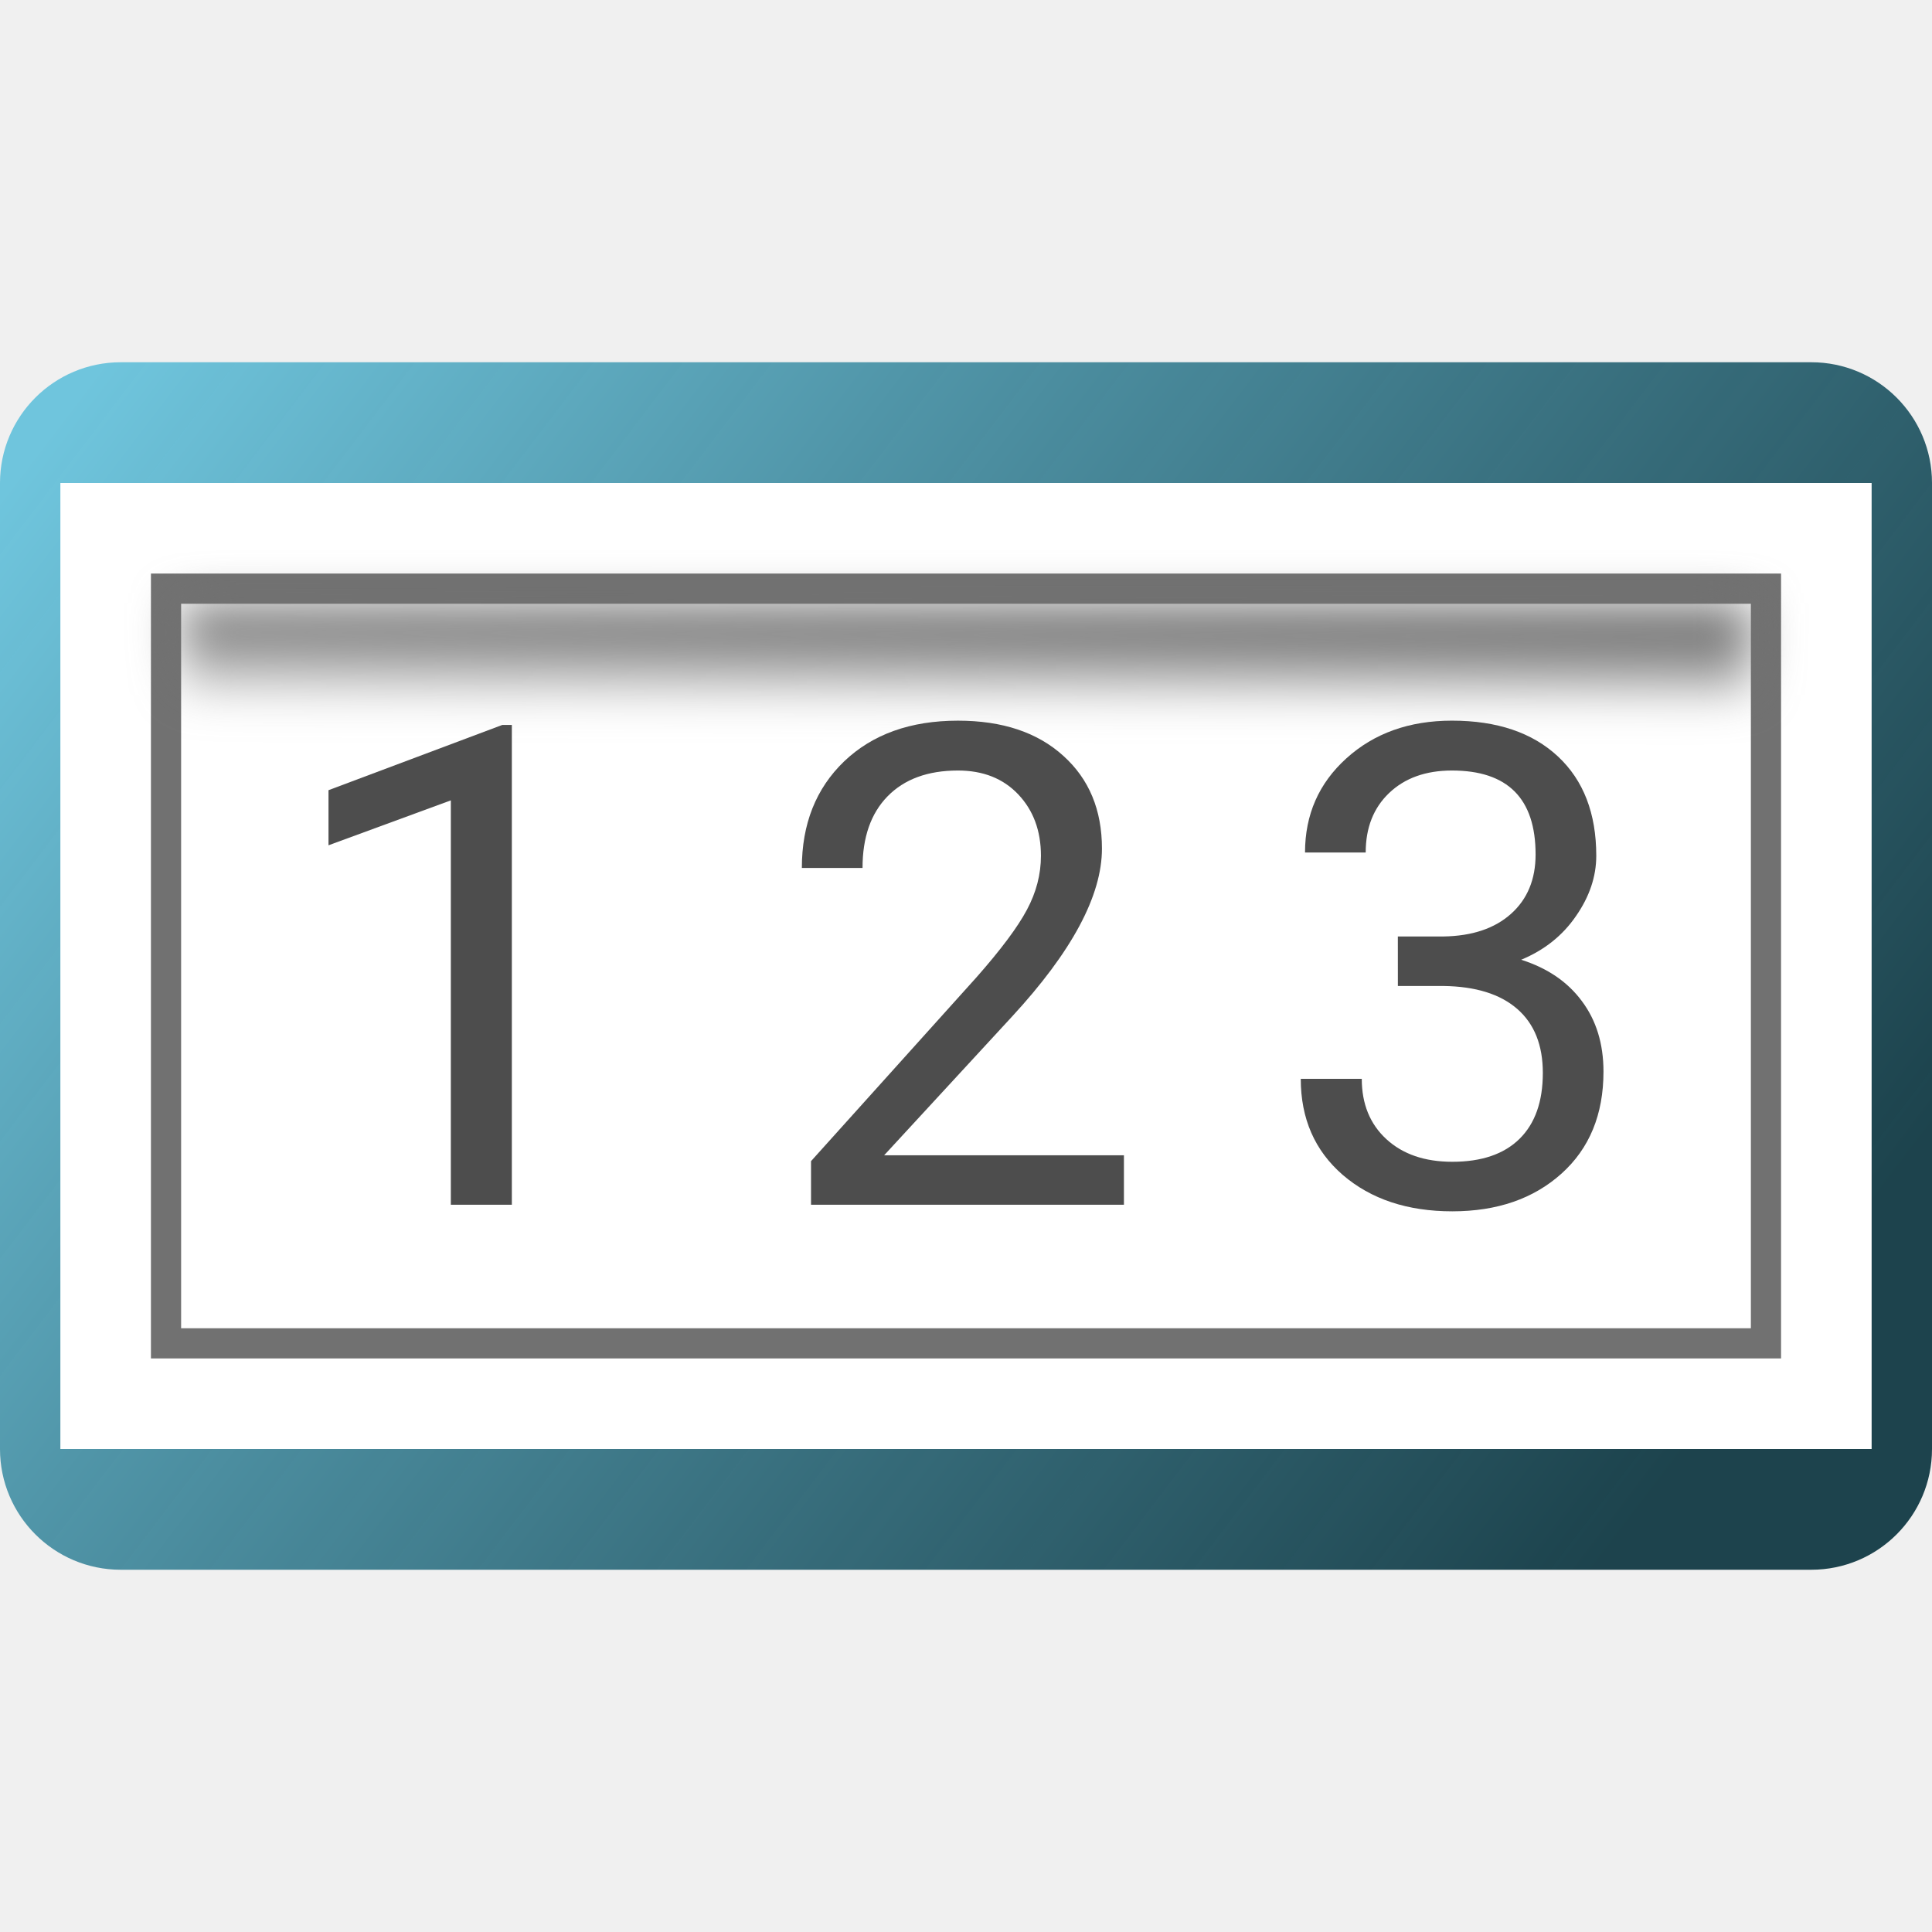
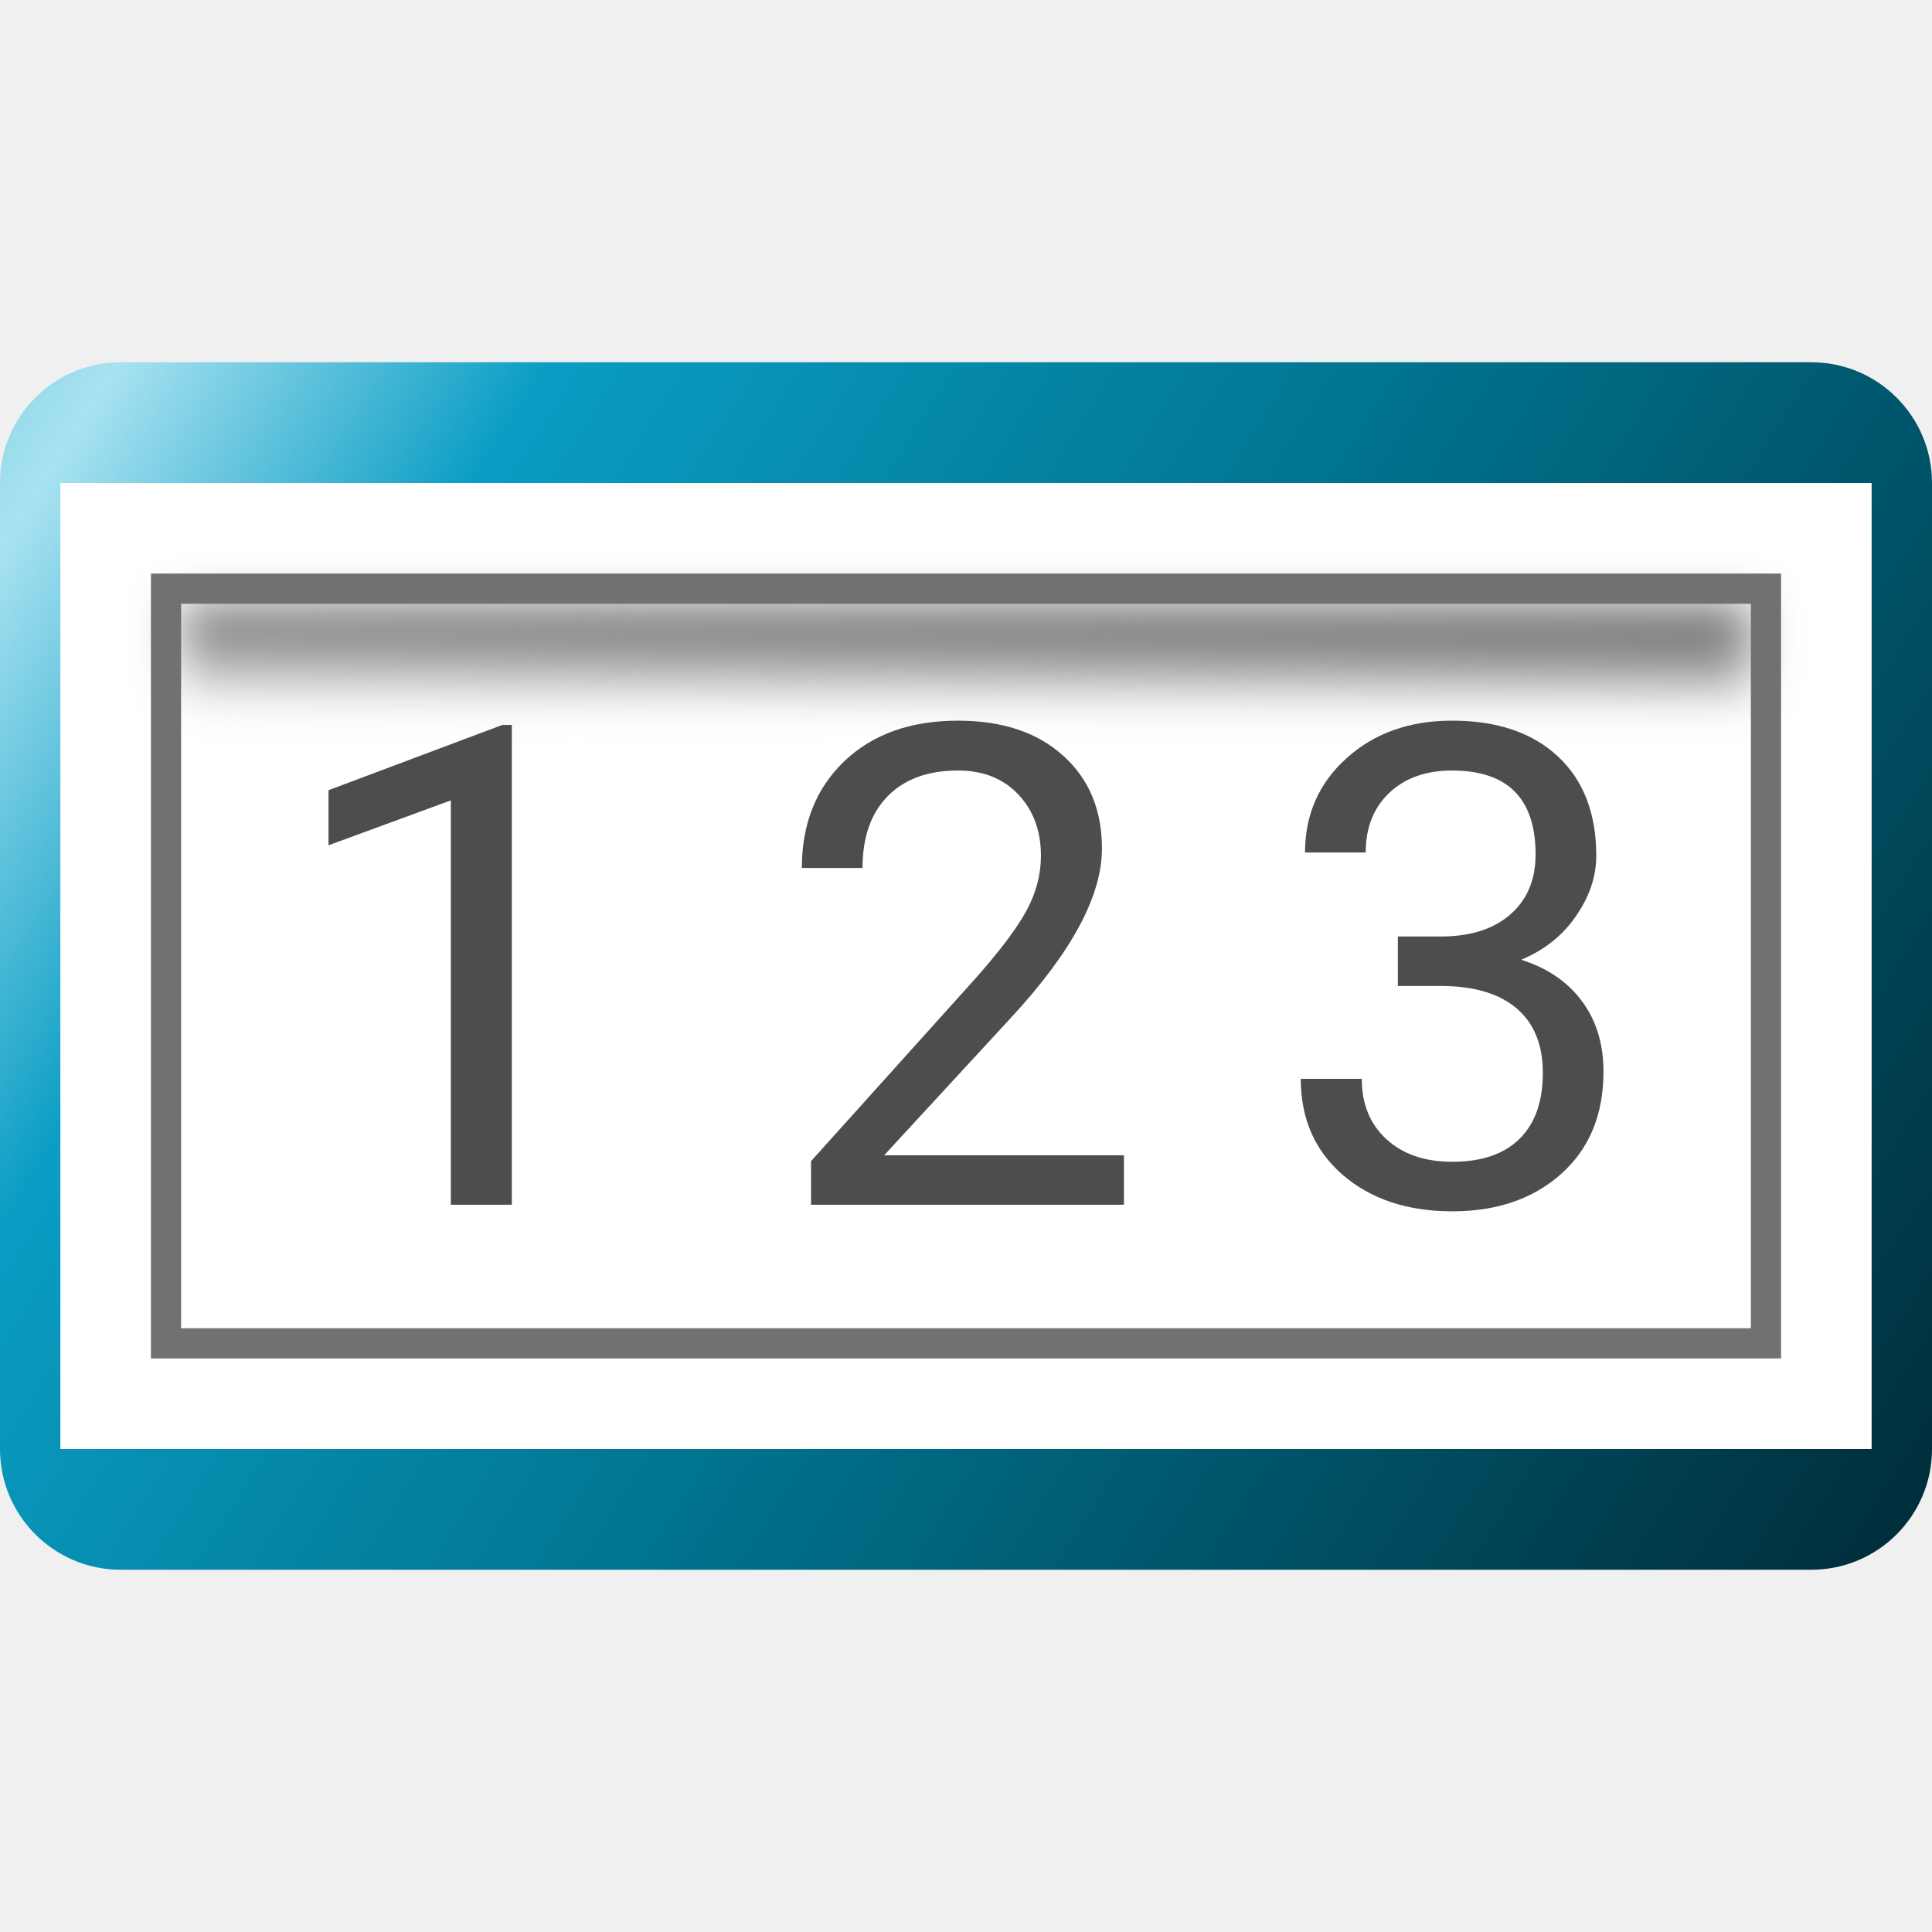
<svg xmlns="http://www.w3.org/2000/svg" height="32" viewBox="0 0 32 32" width="32">
-   <linearGradient id="a" gradientTransform="matrix(1.018573 0 0 .9614583 -.713472 24.4735)" gradientUnits="userSpaceOnUse" x1="3.587" x2="107.145" y1="4.737" y2="79.217">
-     <stop offset="0" stop-color="#6fc5dd" />
-     <stop offset="1" stop-color="#042f3a" stop-opacity=".894" />
+   <linearGradient id="a" gradientTransform="matrix(.9792 0 0 .9725 97.47478 20.8762)" gradientUnits="userSpaceOnUse" x1="-99.545" x2="31.174" y1="3.212" y2="85.474">
+     <stop offset="0" stop-color="#8dd8e4" />
+     <stop offset=".044" stop-color="#a8e2f1" />
+     <stop offset=".204" stop-color="#0a9dc4" />
+     <stop offset=".539" stop-color="#00718c" />
+     <stop offset="1" stop-color="#002b38" />
  </linearGradient>
  <filter id="b" color-interpolation-filters="sRGB" height="2.169" width="1.077" x="-.038" y="-.585">
    <feGaussianBlur stdDeviation="1.618" />
  </filter>
  <linearGradient id="c" gradientUnits="userSpaceOnUse" x1="64.822" x2="64.717" y1="17.728" y2="25.233">
    <stop offset="0" stop-color="#717171" />
    <stop offset="1" stop-color="#717171" stop-opacity="0" />
  </linearGradient>
  <g transform="scale(.25)">
    <rect fill="url(#a)" height="80" rx="8" width="128" y="24" />
    <path d="m4 32h120v64h-120z" fill="#fff" />
    <path d="m10 38h108v52h-108z" fill="#717171" />
    <path d="m12 40h104v48h-104z" fill="#fff" />
    <path d="m12 16.313h104v6.633h-104z" fill="url(#c)" filter="url(#b)" transform="matrix(1 0 0 .904628 0 25.24294)" />
    <g fill="#4d4d4d" stroke-width="1.113">
      <path d="m33.911 79.819h-4.042v-26.793l-8.105 2.977v-3.651l11.517-4.324h.63z" />
      <path d="m74.463 79.819h-20.73v-2.89l10.952-12.169q2.434-2.76 3.346-4.476.934-1.738.934-3.585 0-2.477-1.499-4.064-1.499-1.586-3.998-1.586-2.999 0-4.672 1.717-1.651 1.695-1.651 4.737h-4.02q0-4.368 2.803-7.062 2.825-2.695 7.54-2.695 4.411 0 6.975 2.325 2.564 2.303 2.564 6.15 0 4.672-5.954 11.126l-8.475 9.192h15.885z" />
      <path d="m92.611 62.044h3.02q2.847-.043 4.476-1.499 1.63-1.456 1.63-3.933 0-5.563-5.541-5.563-2.608 0-4.172 1.499-1.543 1.478-1.543 3.933h-4.02q0-3.759 2.738-6.237 2.76-2.499 6.997-2.499 4.476 0 7.019 2.369 2.542 2.369 2.542 6.584 0 2.064-1.347 3.998-1.326 1.934-3.629 2.89 2.608.826 4.02 2.738 1.434 1.912 1.434 4.672 0 4.259-2.781 6.758-2.781 2.499-7.236 2.499-4.455 0-7.258-2.412-2.781-2.412-2.781-6.367h4.042q0 2.499 1.63 3.998 1.63 1.499 4.368 1.499 2.912 0 4.455-1.521 1.543-1.521 1.543-4.368 0-2.76-1.695-4.237-1.695-1.478-4.889-1.521h-3.02z" />
    </g>
  </g>
</svg>
